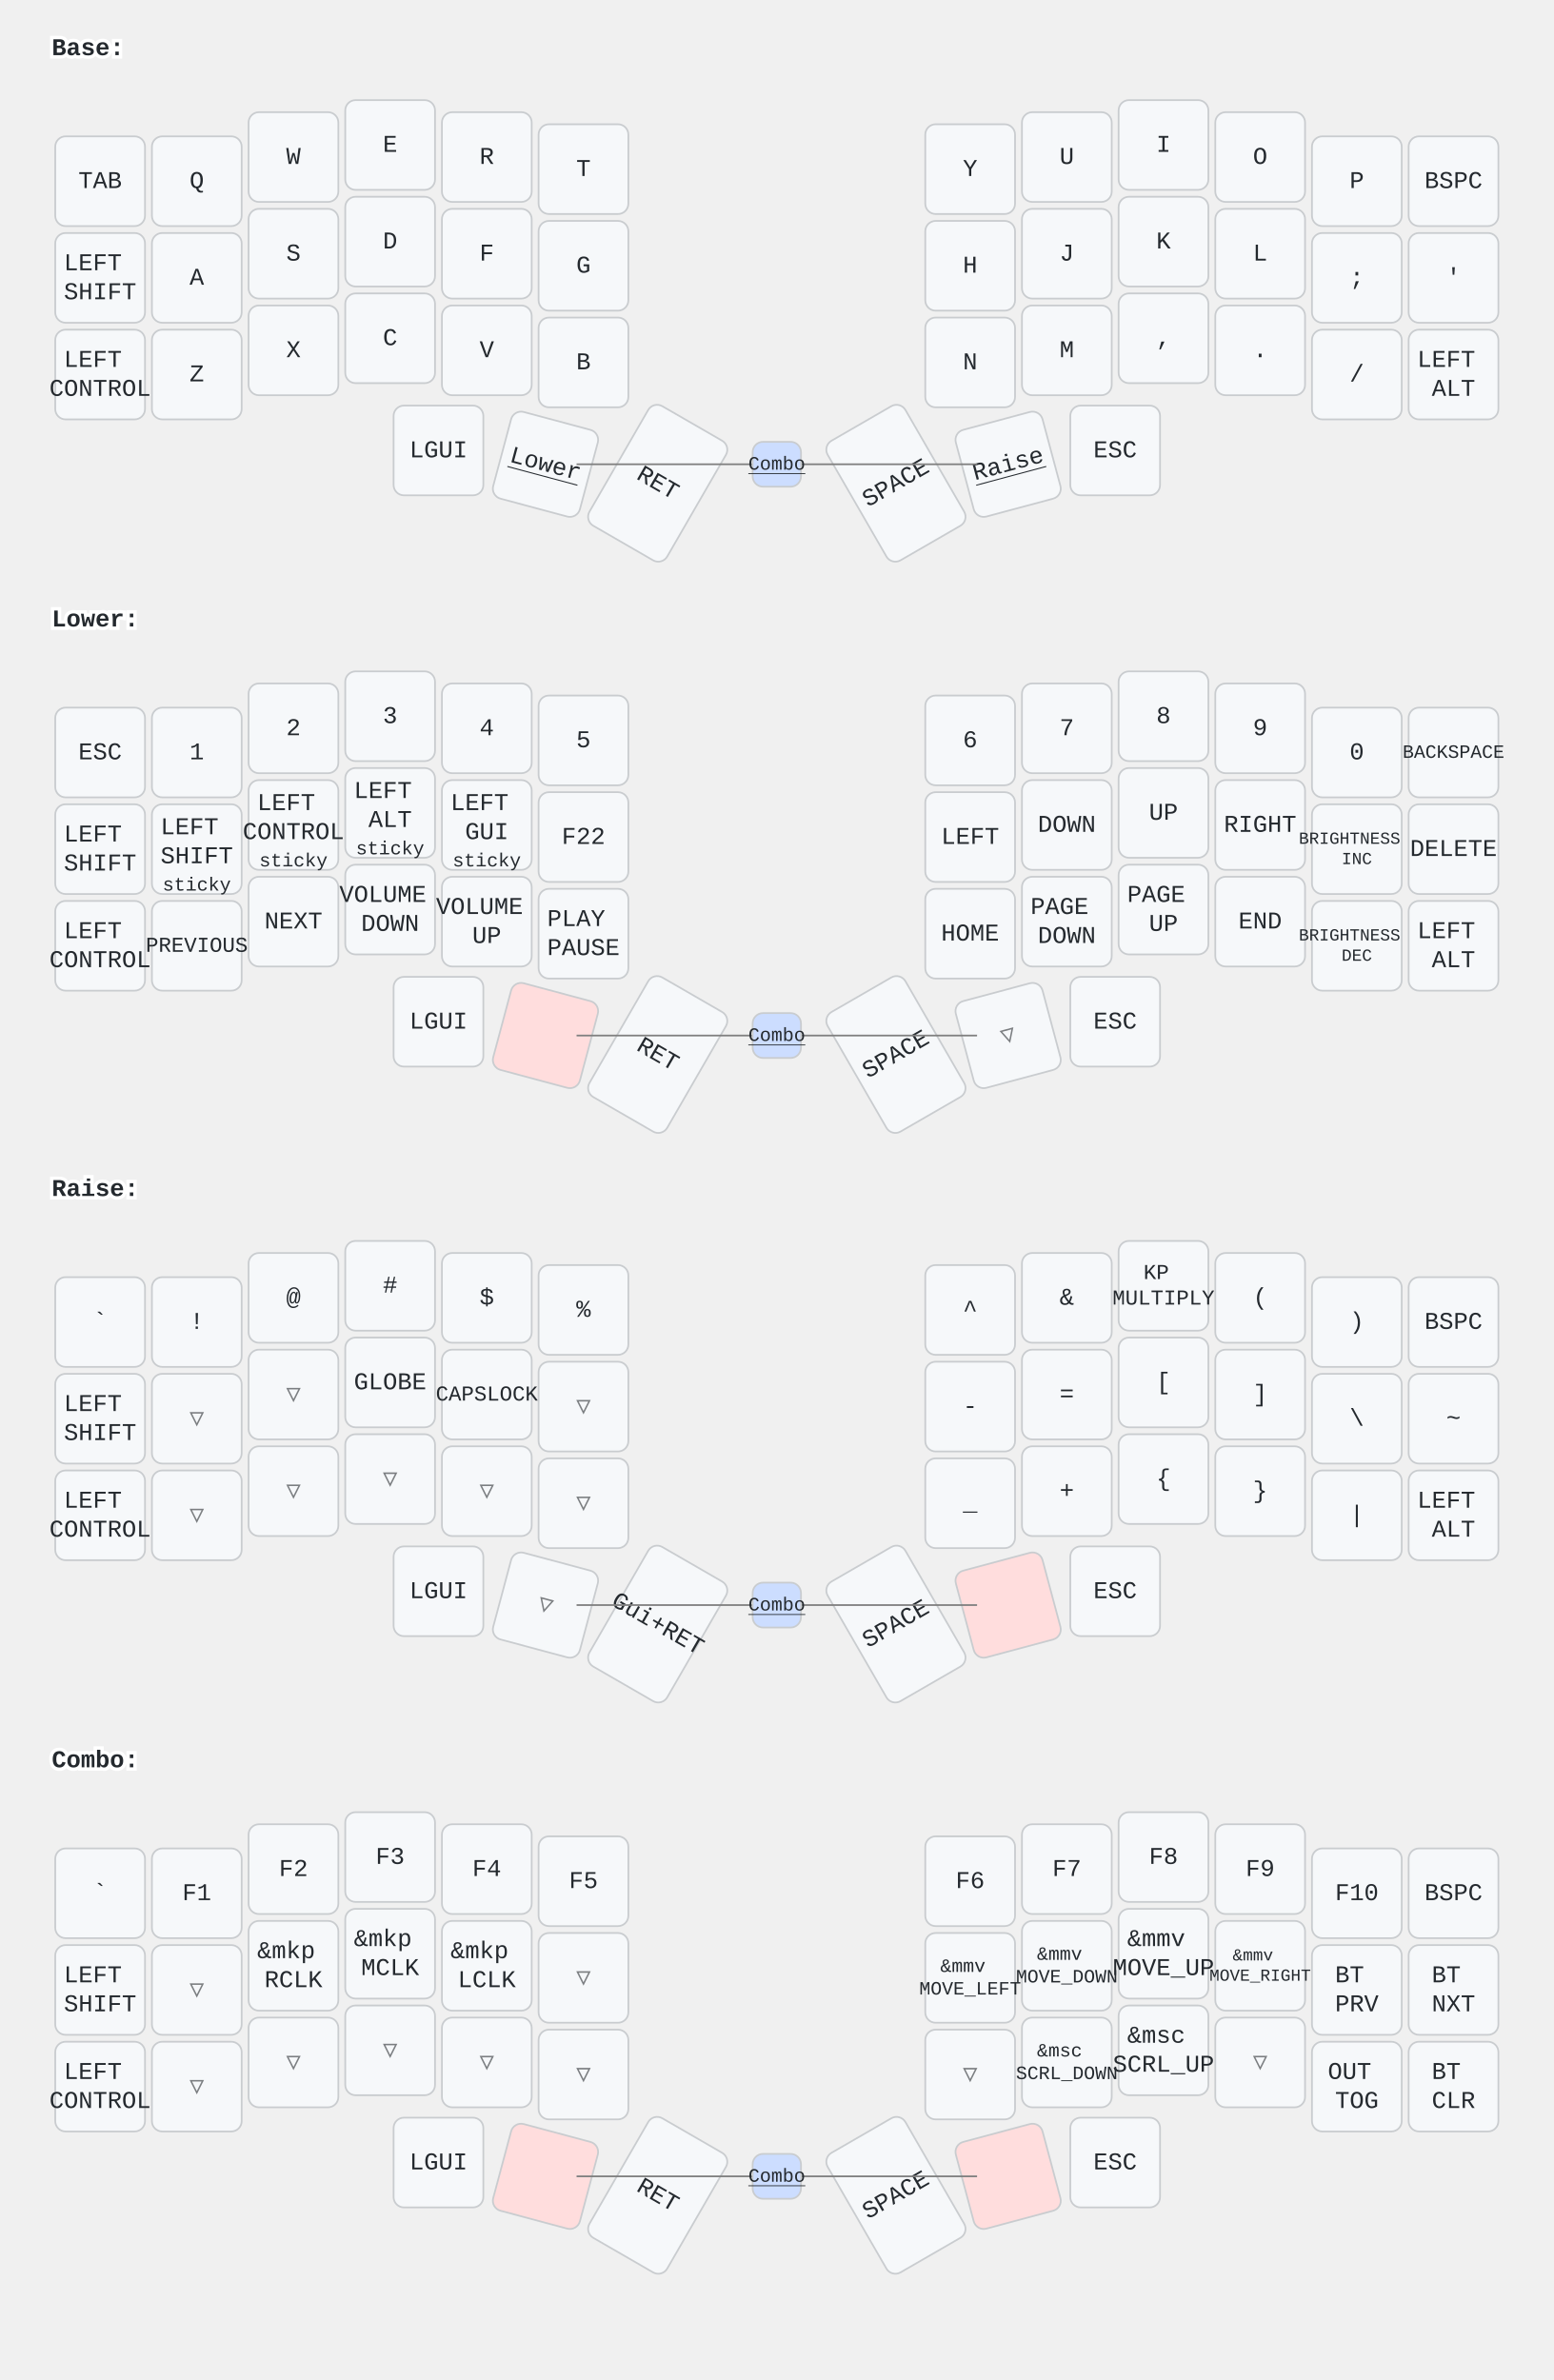
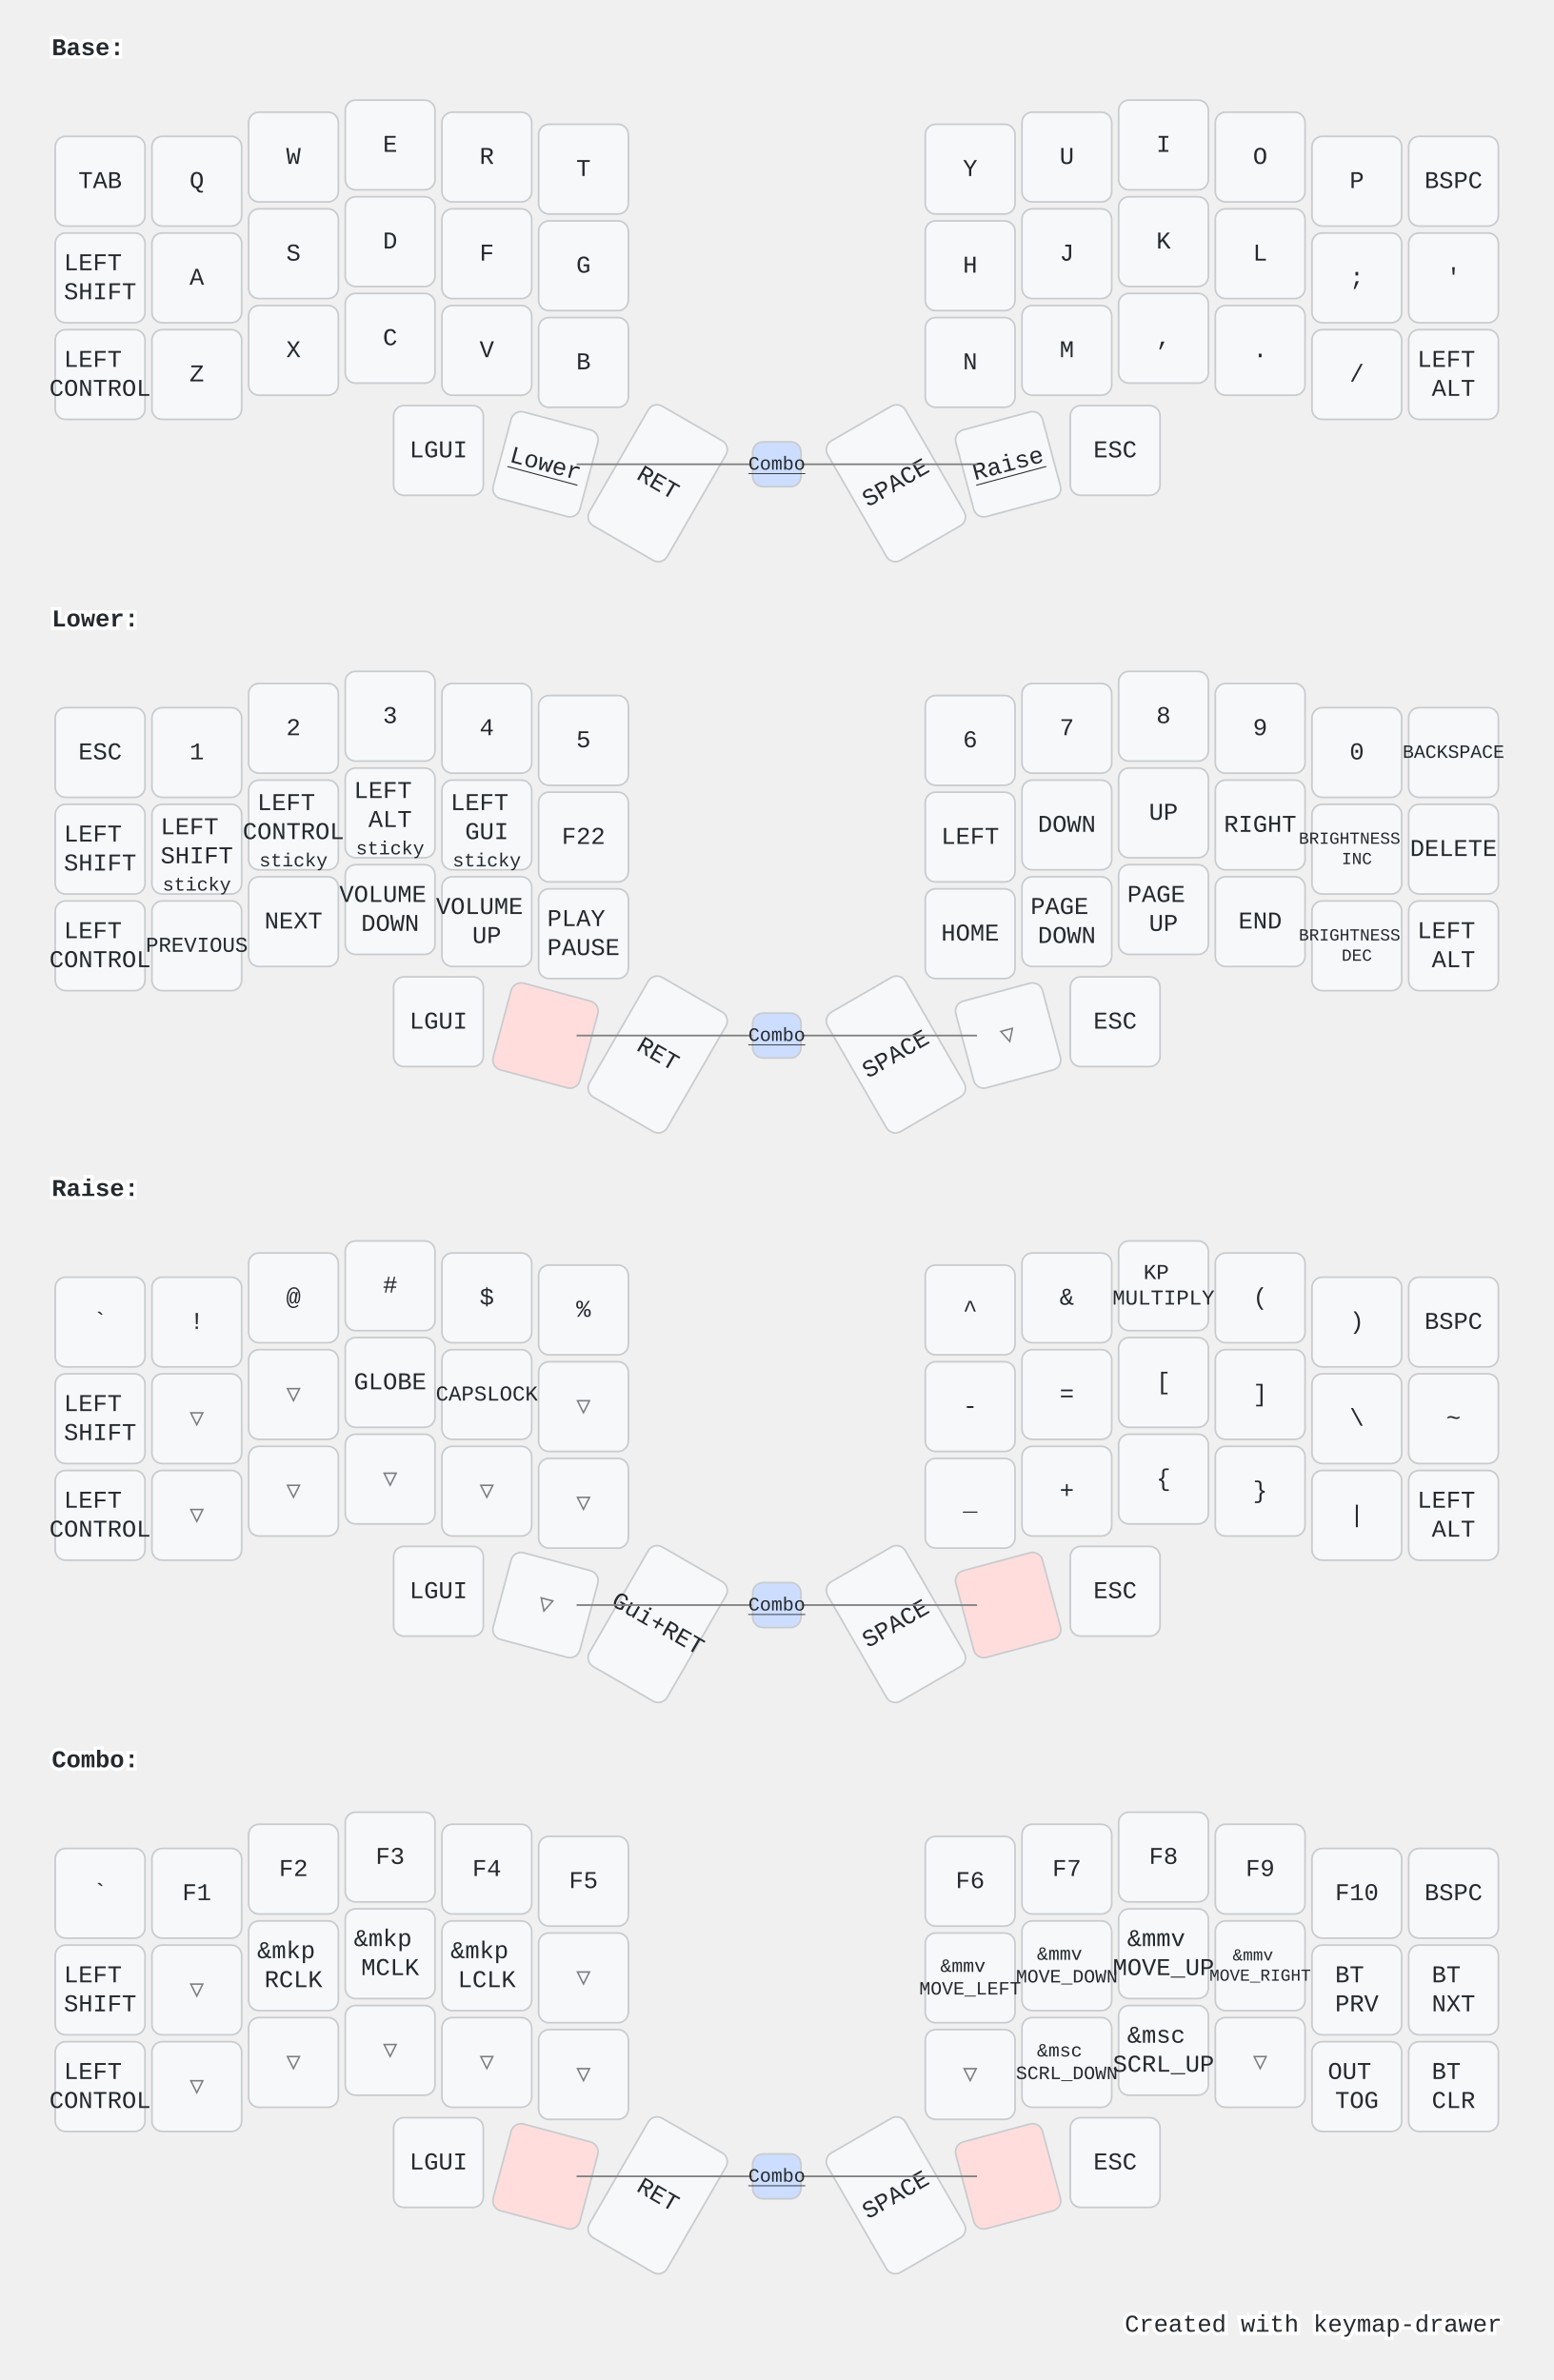
<svg xmlns="http://www.w3.org/2000/svg" width="900" height="1379" viewBox="0 0 900 1379" class="keymap">
  <style>/* inherit to force styles through use tags */
svg path {
    fill: inherit;
}

/* font and background color specifications */
svg.keymap {
    font-family: SFMono-Regular,Consolas,Liberation Mono,Menlo,monospace;
    font-size: 14px;
    font-kerning: normal;
    text-rendering: optimizeLegibility;
    fill: #24292e;
}

/* default key styling */
rect.key {
    fill: #f6f8fa;
}

rect.key, rect.combo {
    stroke: #c9cccf;
    stroke-width: 1;
}

/* default key side styling, only used is draw_key_sides is set */
rect.side {
    filter: brightness(90%);
}

/* color accent for combo boxes */
rect.combo, rect.combo-separate {
    fill: #cdf;
}

/* color accent for held keys */
rect.held, rect.combo.held {
    fill: #fdd;
}

/* color accent for ghost (optional) keys */
rect.ghost, rect.combo.ghost {
    stroke-dasharray: 4, 4;
    stroke-width: 2;
}

text {
    text-anchor: middle;
    dominant-baseline: middle;
}

/* styling for layer labels */
text.label {
    font-weight: bold;
    text-anchor: start;
    stroke: white;
    stroke-width: 4;
    paint-order: stroke;
}

/* styling for optional footer */
text.footer {
    text-anchor: end;
    dominant-baseline: auto;
    stroke: white;
    stroke-width: 4;
    paint-order: stroke;
}

/* styling for combo tap, and key non-tap label text */
text.combo, text.hold, text.shifted, text.left, text.right, text.tl, text.tr, text.bl, text.br {
    font-size: 11px;
}

text.hold, text.bl, text.br {
    text-anchor: middle;
    dominant-baseline: auto;
}

text.shifted, text.tl, text.tr {
    text-anchor: middle;
    dominant-baseline: hanging;
}

text.left, text.tl, text.bl {
    text-anchor: start;
}

text.right, text.tr, text.br {
    text-anchor: end;
}

text.layer-activator {
    text-decoration: underline;
}

/* styling for hold/shifted label text in combo box */
text.combo.hold, text.combo.shifted, text.combo.left, text.combo.right {
    font-size: 8px;
}

/* lighter symbol for transparent keys */
text.trans {
    fill: #7b7e81;
}

/* styling for combo dendrons */
path.combo {
    stroke-width: 1;
    stroke: gray;
    fill: none;
}

/* Start Tabler Icons Cleanup */
/* cannot use height/width with glyphs */
.icon-tabler &gt; path {
    fill: inherit;
    stroke: inherit;
    stroke-width: 2;
}
/* hide tabler's default box */
.icon-tabler &gt; path[stroke="none"][fill="none"] {
    visibility: hidden;
}
/* End Tabler Icons Cleanup */
- </style>
+ 
+ svg { background-color: white; }</style>
  <g transform="translate(30, 0)" class="layer-Base">
    <text x="0" y="28" class="label" id="Base">Base:</text>
    <g transform="translate(0, 56)">
      <g transform="translate(28, 49)" class="key keypos-0">
        <rect rx="6" ry="6" x="-26" y="-26" width="52" height="52" class="key" />
        <text x="0" y="0" class="key tap">TAB</text>
      </g>
      <g transform="translate(84, 49)" class="key keypos-1">
        <rect rx="6" ry="6" x="-26" y="-26" width="52" height="52" class="key" />
        <text x="0" y="0" class="key tap">Q</text>
      </g>
      <g transform="translate(140, 35)" class="key keypos-2">
        <rect rx="6" ry="6" x="-26" y="-26" width="52" height="52" class="key" />
        <text x="0" y="0" class="key tap">W</text>
      </g>
      <g transform="translate(196, 28)" class="key keypos-3">
        <rect rx="6" ry="6" x="-26" y="-26" width="52" height="52" class="key" />
        <text x="0" y="0" class="key tap">E</text>
      </g>
      <g transform="translate(252, 35)" class="key keypos-4">
        <rect rx="6" ry="6" x="-26" y="-26" width="52" height="52" class="key" />
        <text x="0" y="0" class="key tap">R</text>
      </g>
      <g transform="translate(308, 42)" class="key keypos-5">
        <rect rx="6" ry="6" x="-26" y="-26" width="52" height="52" class="key" />
        <text x="0" y="0" class="key tap">T</text>
      </g>
      <g transform="translate(532, 42)" class="key keypos-6">
        <rect rx="6" ry="6" x="-26" y="-26" width="52" height="52" class="key" />
        <text x="0" y="0" class="key tap">Y</text>
      </g>
      <g transform="translate(588, 35)" class="key keypos-7">
        <rect rx="6" ry="6" x="-26" y="-26" width="52" height="52" class="key" />
        <text x="0" y="0" class="key tap">U</text>
      </g>
      <g transform="translate(644, 28)" class="key keypos-8">
        <rect rx="6" ry="6" x="-26" y="-26" width="52" height="52" class="key" />
        <text x="0" y="0" class="key tap">I</text>
      </g>
      <g transform="translate(700, 35)" class="key keypos-9">
        <rect rx="6" ry="6" x="-26" y="-26" width="52" height="52" class="key" />
        <text x="0" y="0" class="key tap">O</text>
      </g>
      <g transform="translate(756, 49)" class="key keypos-10">
        <rect rx="6" ry="6" x="-26" y="-26" width="52" height="52" class="key" />
        <text x="0" y="0" class="key tap">P</text>
      </g>
      <g transform="translate(812, 49)" class="key keypos-11">
        <rect rx="6" ry="6" x="-26" y="-26" width="52" height="52" class="key" />
        <text x="0" y="0" class="key tap">BSPC</text>
      </g>
      <g transform="translate(28, 105)" class="key keypos-12">
        <rect rx="6" ry="6" x="-26" y="-26" width="52" height="52" class="key" />
        <text x="0" y="0" class="key tap">
          <tspan x="0" dy="-0.6em">LEFT</tspan>
          <tspan x="0" dy="1.2em">SHIFT</tspan>
        </text>
      </g>
      <g transform="translate(84, 105)" class="key keypos-13">
        <rect rx="6" ry="6" x="-26" y="-26" width="52" height="52" class="key" />
        <text x="0" y="0" class="key tap">A</text>
      </g>
      <g transform="translate(140, 91)" class="key keypos-14">
        <rect rx="6" ry="6" x="-26" y="-26" width="52" height="52" class="key" />
        <text x="0" y="0" class="key tap">S</text>
      </g>
      <g transform="translate(196, 84)" class="key keypos-15">
        <rect rx="6" ry="6" x="-26" y="-26" width="52" height="52" class="key" />
        <text x="0" y="0" class="key tap">D</text>
      </g>
      <g transform="translate(252, 91)" class="key keypos-16">
        <rect rx="6" ry="6" x="-26" y="-26" width="52" height="52" class="key" />
        <text x="0" y="0" class="key tap">F</text>
      </g>
      <g transform="translate(308, 98)" class="key keypos-17">
        <rect rx="6" ry="6" x="-26" y="-26" width="52" height="52" class="key" />
        <text x="0" y="0" class="key tap">G</text>
      </g>
      <g transform="translate(532, 98)" class="key keypos-18">
        <rect rx="6" ry="6" x="-26" y="-26" width="52" height="52" class="key" />
        <text x="0" y="0" class="key tap">H</text>
      </g>
      <g transform="translate(588, 91)" class="key keypos-19">
        <rect rx="6" ry="6" x="-26" y="-26" width="52" height="52" class="key" />
        <text x="0" y="0" class="key tap">J</text>
      </g>
      <g transform="translate(644, 84)" class="key keypos-20">
        <rect rx="6" ry="6" x="-26" y="-26" width="52" height="52" class="key" />
        <text x="0" y="0" class="key tap">K</text>
      </g>
      <g transform="translate(700, 91)" class="key keypos-21">
        <rect rx="6" ry="6" x="-26" y="-26" width="52" height="52" class="key" />
        <text x="0" y="0" class="key tap">L</text>
      </g>
      <g transform="translate(756, 105)" class="key keypos-22">
        <rect rx="6" ry="6" x="-26" y="-26" width="52" height="52" class="key" />
        <text x="0" y="0" class="key tap">;</text>
      </g>
      <g transform="translate(812, 105)" class="key keypos-23">
        <rect rx="6" ry="6" x="-26" y="-26" width="52" height="52" class="key" />
        <text x="0" y="0" class="key tap">'</text>
      </g>
      <g transform="translate(28, 161)" class="key keypos-24">
        <rect rx="6" ry="6" x="-26" y="-26" width="52" height="52" class="key" />
        <text x="0" y="0" class="key tap">
          <tspan x="0" dy="-0.6em">LEFT</tspan>
          <tspan x="0" dy="1.2em">CONTROL</tspan>
        </text>
      </g>
      <g transform="translate(84, 161)" class="key keypos-25">
        <rect rx="6" ry="6" x="-26" y="-26" width="52" height="52" class="key" />
        <text x="0" y="0" class="key tap">Z</text>
      </g>
      <g transform="translate(140, 147)" class="key keypos-26">
        <rect rx="6" ry="6" x="-26" y="-26" width="52" height="52" class="key" />
        <text x="0" y="0" class="key tap">X</text>
      </g>
      <g transform="translate(196, 140)" class="key keypos-27">
        <rect rx="6" ry="6" x="-26" y="-26" width="52" height="52" class="key" />
        <text x="0" y="0" class="key tap">C</text>
      </g>
      <g transform="translate(252, 147)" class="key keypos-28">
        <rect rx="6" ry="6" x="-26" y="-26" width="52" height="52" class="key" />
        <text x="0" y="0" class="key tap">V</text>
      </g>
      <g transform="translate(308, 154)" class="key keypos-29">
        <rect rx="6" ry="6" x="-26" y="-26" width="52" height="52" class="key" />
        <text x="0" y="0" class="key tap">B</text>
      </g>
      <g transform="translate(532, 154)" class="key keypos-30">
        <rect rx="6" ry="6" x="-26" y="-26" width="52" height="52" class="key" />
        <text x="0" y="0" class="key tap">N</text>
      </g>
      <g transform="translate(588, 147)" class="key keypos-31">
        <rect rx="6" ry="6" x="-26" y="-26" width="52" height="52" class="key" />
        <text x="0" y="0" class="key tap">M</text>
      </g>
      <g transform="translate(644, 140)" class="key keypos-32">
        <rect rx="6" ry="6" x="-26" y="-26" width="52" height="52" class="key" />
        <text x="0" y="0" class="key tap">,</text>
      </g>
      <g transform="translate(700, 147)" class="key keypos-33">
        <rect rx="6" ry="6" x="-26" y="-26" width="52" height="52" class="key" />
        <text x="0" y="0" class="key tap">.</text>
      </g>
      <g transform="translate(756, 161)" class="key keypos-34">
        <rect rx="6" ry="6" x="-26" y="-26" width="52" height="52" class="key" />
        <text x="0" y="0" class="key tap">/</text>
      </g>
      <g transform="translate(812, 161)" class="key keypos-35">
        <rect rx="6" ry="6" x="-26" y="-26" width="52" height="52" class="key" />
        <text x="0" y="0" class="key tap">
          <tspan x="0" dy="-0.6em">LEFT</tspan>
          <tspan x="0" dy="1.2em">ALT</tspan>
        </text>
      </g>
      <g transform="translate(224, 205)" class="key keypos-36">
        <rect rx="6" ry="6" x="-26" y="-26" width="52" height="52" class="key" />
        <text x="0" y="0" class="key tap">LGUI</text>
      </g>
      <g transform="translate(286, 213) rotate(15.0)" class="key keypos-37">
        <rect rx="6" ry="6" x="-26" y="-26" width="52" height="52" class="key" />
        <a href="#Lower">
          <text x="0" y="0" class="key tap layer-activator">Lower</text>
        </a>
      </g>
      <g transform="translate(351, 224) rotate(30.0)" class="key keypos-38">
        <rect rx="6" ry="6" x="-26" y="-40" width="52" height="80" class="key" />
        <text x="0" y="0" class="key tap">RET</text>
      </g>
      <g transform="translate(489, 224) rotate(-30.0)" class="key keypos-39">
        <rect rx="6" ry="6" x="-26" y="-40" width="52" height="80" class="key" />
        <text x="0" y="0" class="key tap">SPACE</text>
      </g>
      <g transform="translate(554, 213) rotate(-15.0)" class="key keypos-40">
        <rect rx="6" ry="6" x="-26" y="-26" width="52" height="52" class="key" />
        <a href="#Raise">
          <text x="0" y="0" class="key tap layer-activator">Raise</text>
        </a>
      </g>
      <g transform="translate(616, 205)" class="key keypos-41">
        <rect rx="6" ry="6" x="-26" y="-26" width="52" height="52" class="key" />
        <text x="0" y="0" class="key tap">ESC</text>
      </g>
      <g class="combo combopos-0">
        <path d="M420,213 l-116,0" class="combo" />
        <path d="M420,213 l116,0" class="combo" />
        <rect rx="6" ry="6" x="406" y="200" width="28" height="26" class="combo" />
        <a href="#Combo">
          <text x="420" y="213" class="combo tap layer-activator">Combo</text>
        </a>
      </g>
    </g>
  </g>
  <g transform="translate(30, 331)" class="layer-Lower">
    <text x="0" y="28" class="label" id="Lower">Lower:</text>
    <g transform="translate(0, 56)">
      <g transform="translate(28, 49)" class="key keypos-0">
        <rect rx="6" ry="6" x="-26" y="-26" width="52" height="52" class="key" />
        <text x="0" y="0" class="key tap">ESC</text>
      </g>
      <g transform="translate(84, 49)" class="key keypos-1">
        <rect rx="6" ry="6" x="-26" y="-26" width="52" height="52" class="key" />
        <text x="0" y="0" class="key tap">1</text>
      </g>
      <g transform="translate(140, 35)" class="key keypos-2">
        <rect rx="6" ry="6" x="-26" y="-26" width="52" height="52" class="key" />
        <text x="0" y="0" class="key tap">2</text>
      </g>
      <g transform="translate(196, 28)" class="key keypos-3">
        <rect rx="6" ry="6" x="-26" y="-26" width="52" height="52" class="key" />
        <text x="0" y="0" class="key tap">3</text>
      </g>
      <g transform="translate(252, 35)" class="key keypos-4">
        <rect rx="6" ry="6" x="-26" y="-26" width="52" height="52" class="key" />
        <text x="0" y="0" class="key tap">4</text>
      </g>
      <g transform="translate(308, 42)" class="key keypos-5">
        <rect rx="6" ry="6" x="-26" y="-26" width="52" height="52" class="key" />
        <text x="0" y="0" class="key tap">5</text>
      </g>
      <g transform="translate(532, 42)" class="key keypos-6">
        <rect rx="6" ry="6" x="-26" y="-26" width="52" height="52" class="key" />
        <text x="0" y="0" class="key tap">6</text>
      </g>
      <g transform="translate(588, 35)" class="key keypos-7">
        <rect rx="6" ry="6" x="-26" y="-26" width="52" height="52" class="key" />
        <text x="0" y="0" class="key tap">7</text>
      </g>
      <g transform="translate(644, 28)" class="key keypos-8">
        <rect rx="6" ry="6" x="-26" y="-26" width="52" height="52" class="key" />
        <text x="0" y="0" class="key tap">8</text>
      </g>
      <g transform="translate(700, 35)" class="key keypos-9">
        <rect rx="6" ry="6" x="-26" y="-26" width="52" height="52" class="key" />
        <text x="0" y="0" class="key tap">9</text>
      </g>
      <g transform="translate(756, 49)" class="key keypos-10">
        <rect rx="6" ry="6" x="-26" y="-26" width="52" height="52" class="key" />
        <text x="0" y="0" class="key tap">0</text>
      </g>
      <g transform="translate(812, 49)" class="key keypos-11">
        <rect rx="6" ry="6" x="-26" y="-26" width="52" height="52" class="key" />
        <text x="0" y="0" class="key tap">
          <tspan style="font-size: 78%">BACKSPACE</tspan>
        </text>
      </g>
      <g transform="translate(28, 105)" class="key keypos-12">
        <rect rx="6" ry="6" x="-26" y="-26" width="52" height="52" class="key" />
        <text x="0" y="0" class="key tap">
          <tspan x="0" dy="-0.6em">LEFT</tspan>
          <tspan x="0" dy="1.2em">SHIFT</tspan>
        </text>
      </g>
      <g transform="translate(84, 105)" class="key keypos-13">
        <rect rx="6" ry="6" x="-26" y="-26" width="52" height="52" class="key" />
        <text x="0" y="0" class="key tap">
          <tspan x="0" dy="-0.9em">LEFT</tspan>
          <tspan x="0" dy="1.2em">SHIFT</tspan>
        </text>
        <text x="0" y="24" class="key hold">sticky</text>
      </g>
      <g transform="translate(140, 91)" class="key keypos-14">
        <rect rx="6" ry="6" x="-26" y="-26" width="52" height="52" class="key" />
        <text x="0" y="0" class="key tap">
          <tspan x="0" dy="-0.9em">LEFT</tspan>
          <tspan x="0" dy="1.2em">CONTROL</tspan>
        </text>
        <text x="0" y="24" class="key hold">sticky</text>
      </g>
      <g transform="translate(196, 84)" class="key keypos-15">
        <rect rx="6" ry="6" x="-26" y="-26" width="52" height="52" class="key" />
        <text x="0" y="0" class="key tap">
          <tspan x="0" dy="-0.9em">LEFT</tspan>
          <tspan x="0" dy="1.2em">ALT</tspan>
        </text>
        <text x="0" y="24" class="key hold">sticky</text>
      </g>
      <g transform="translate(252, 91)" class="key keypos-16">
        <rect rx="6" ry="6" x="-26" y="-26" width="52" height="52" class="key" />
        <text x="0" y="0" class="key tap">
          <tspan x="0" dy="-0.9em">LEFT</tspan>
          <tspan x="0" dy="1.2em">GUI</tspan>
        </text>
        <text x="0" y="24" class="key hold">sticky</text>
      </g>
      <g transform="translate(308, 98)" class="key keypos-17">
        <rect rx="6" ry="6" x="-26" y="-26" width="52" height="52" class="key" />
        <text x="0" y="0" class="key tap">F22</text>
      </g>
      <g transform="translate(532, 98)" class="key keypos-18">
        <rect rx="6" ry="6" x="-26" y="-26" width="52" height="52" class="key" />
        <text x="0" y="0" class="key tap">LEFT</text>
      </g>
      <g transform="translate(588, 91)" class="key keypos-19">
        <rect rx="6" ry="6" x="-26" y="-26" width="52" height="52" class="key" />
        <text x="0" y="0" class="key tap">DOWN</text>
      </g>
      <g transform="translate(644, 84)" class="key keypos-20">
        <rect rx="6" ry="6" x="-26" y="-26" width="52" height="52" class="key" />
        <text x="0" y="0" class="key tap">UP</text>
      </g>
      <g transform="translate(700, 91)" class="key keypos-21">
        <rect rx="6" ry="6" x="-26" y="-26" width="52" height="52" class="key" />
        <text x="0" y="0" class="key tap">RIGHT</text>
      </g>
      <g transform="translate(756, 105)" class="key keypos-22">
        <rect rx="6" ry="6" x="-26" y="-26" width="52" height="52" class="key" />
        <text x="0" y="0" class="key tap">
          <tspan x="0" dy="-0.6em" style="font-size: 70%">BRIGHTNESS</tspan>
          <tspan x="0" dy="1.2em" style="font-size: 70%">INC</tspan>
        </text>
      </g>
      <g transform="translate(812, 105)" class="key keypos-23">
        <rect rx="6" ry="6" x="-26" y="-26" width="52" height="52" class="key" />
        <text x="0" y="0" class="key tap">DELETE</text>
      </g>
      <g transform="translate(28, 161)" class="key keypos-24">
        <rect rx="6" ry="6" x="-26" y="-26" width="52" height="52" class="key" />
        <text x="0" y="0" class="key tap">
          <tspan x="0" dy="-0.6em">LEFT</tspan>
          <tspan x="0" dy="1.2em">CONTROL</tspan>
        </text>
      </g>
      <g transform="translate(84, 161)" class="key keypos-25">
        <rect rx="6" ry="6" x="-26" y="-26" width="52" height="52" class="key" />
        <text x="0" y="0" class="key tap">
          <tspan style="font-size: 88%">PREVIOUS</tspan>
        </text>
      </g>
      <g transform="translate(140, 147)" class="key keypos-26">
        <rect rx="6" ry="6" x="-26" y="-26" width="52" height="52" class="key" />
        <text x="0" y="0" class="key tap">NEXT</text>
      </g>
      <g transform="translate(196, 140)" class="key keypos-27">
        <rect rx="6" ry="6" x="-26" y="-26" width="52" height="52" class="key" />
        <text x="0" y="0" class="key tap">
          <tspan x="0" dy="-0.6em">VOLUME</tspan>
          <tspan x="0" dy="1.2em">DOWN</tspan>
        </text>
      </g>
      <g transform="translate(252, 147)" class="key keypos-28">
        <rect rx="6" ry="6" x="-26" y="-26" width="52" height="52" class="key" />
        <text x="0" y="0" class="key tap">
          <tspan x="0" dy="-0.6em">VOLUME</tspan>
          <tspan x="0" dy="1.2em">UP</tspan>
        </text>
      </g>
      <g transform="translate(308, 154)" class="key keypos-29">
        <rect rx="6" ry="6" x="-26" y="-26" width="52" height="52" class="key" />
        <text x="0" y="0" class="key tap">
          <tspan x="0" dy="-0.6em">PLAY</tspan>
          <tspan x="0" dy="1.2em">PAUSE</tspan>
        </text>
      </g>
      <g transform="translate(532, 154)" class="key keypos-30">
        <rect rx="6" ry="6" x="-26" y="-26" width="52" height="52" class="key" />
        <text x="0" y="0" class="key tap">HOME</text>
      </g>
      <g transform="translate(588, 147)" class="key keypos-31">
        <rect rx="6" ry="6" x="-26" y="-26" width="52" height="52" class="key" />
        <text x="0" y="0" class="key tap">
          <tspan x="0" dy="-0.6em">PAGE</tspan>
          <tspan x="0" dy="1.2em">DOWN</tspan>
        </text>
      </g>
      <g transform="translate(644, 140)" class="key keypos-32">
        <rect rx="6" ry="6" x="-26" y="-26" width="52" height="52" class="key" />
        <text x="0" y="0" class="key tap">
          <tspan x="0" dy="-0.6em">PAGE</tspan>
          <tspan x="0" dy="1.2em">UP</tspan>
        </text>
      </g>
      <g transform="translate(700, 147)" class="key keypos-33">
        <rect rx="6" ry="6" x="-26" y="-26" width="52" height="52" class="key" />
        <text x="0" y="0" class="key tap">END</text>
      </g>
      <g transform="translate(756, 161)" class="key keypos-34">
        <rect rx="6" ry="6" x="-26" y="-26" width="52" height="52" class="key" />
        <text x="0" y="0" class="key tap">
          <tspan x="0" dy="-0.6em" style="font-size: 70%">BRIGHTNESS</tspan>
          <tspan x="0" dy="1.2em" style="font-size: 70%">DEC</tspan>
        </text>
      </g>
      <g transform="translate(812, 161)" class="key keypos-35">
        <rect rx="6" ry="6" x="-26" y="-26" width="52" height="52" class="key" />
        <text x="0" y="0" class="key tap">
          <tspan x="0" dy="-0.6em">LEFT</tspan>
          <tspan x="0" dy="1.2em">ALT</tspan>
        </text>
      </g>
      <g transform="translate(224, 205)" class="key keypos-36">
        <rect rx="6" ry="6" x="-26" y="-26" width="52" height="52" class="key" />
        <text x="0" y="0" class="key tap">LGUI</text>
      </g>
      <g transform="translate(286, 213) rotate(15.0)" class="key held keypos-37">
        <rect rx="6" ry="6" x="-26" y="-26" width="52" height="52" class="key held" />
      </g>
      <g transform="translate(351, 224) rotate(30.0)" class="key keypos-38">
        <rect rx="6" ry="6" x="-26" y="-40" width="52" height="80" class="key" />
        <text x="0" y="0" class="key tap">RET</text>
      </g>
      <g transform="translate(489, 224) rotate(-30.0)" class="key keypos-39">
        <rect rx="6" ry="6" x="-26" y="-40" width="52" height="80" class="key" />
        <text x="0" y="0" class="key tap">SPACE</text>
      </g>
      <g transform="translate(554, 213) rotate(-15.0)" class="key trans keypos-40">
        <rect rx="6" ry="6" x="-26" y="-26" width="52" height="52" class="key trans" />
        <text x="0" y="0" class="key trans tap">▽</text>
      </g>
      <g transform="translate(616, 205)" class="key keypos-41">
        <rect rx="6" ry="6" x="-26" y="-26" width="52" height="52" class="key" />
        <text x="0" y="0" class="key tap">ESC</text>
      </g>
      <g class="combo combopos-0">
        <path d="M420,213 l-116,0" class="combo" />
        <path d="M420,213 l116,0" class="combo" />
        <rect rx="6" ry="6" x="406" y="200" width="28" height="26" class="combo" />
        <a href="#Combo">
          <text x="420" y="213" class="combo tap layer-activator">Combo</text>
        </a>
      </g>
    </g>
  </g>
  <g transform="translate(30, 661)" class="layer-Raise">
    <text x="0" y="28" class="label" id="Raise">Raise:</text>
    <g transform="translate(0, 56)">
      <g transform="translate(28, 49)" class="key keypos-0">
        <rect rx="6" ry="6" x="-26" y="-26" width="52" height="52" class="key" />
        <text x="0" y="0" class="key tap">`</text>
      </g>
      <g transform="translate(84, 49)" class="key keypos-1">
        <rect rx="6" ry="6" x="-26" y="-26" width="52" height="52" class="key" />
        <text x="0" y="0" class="key tap">!</text>
      </g>
      <g transform="translate(140, 35)" class="key keypos-2">
        <rect rx="6" ry="6" x="-26" y="-26" width="52" height="52" class="key" />
        <text x="0" y="0" class="key tap">@</text>
      </g>
      <g transform="translate(196, 28)" class="key keypos-3">
        <rect rx="6" ry="6" x="-26" y="-26" width="52" height="52" class="key" />
        <text x="0" y="0" class="key tap">#</text>
      </g>
      <g transform="translate(252, 35)" class="key keypos-4">
        <rect rx="6" ry="6" x="-26" y="-26" width="52" height="52" class="key" />
        <text x="0" y="0" class="key tap">$</text>
      </g>
      <g transform="translate(308, 42)" class="key keypos-5">
        <rect rx="6" ry="6" x="-26" y="-26" width="52" height="52" class="key" />
        <text x="0" y="0" class="key tap">%</text>
      </g>
      <g transform="translate(532, 42)" class="key keypos-6">
        <rect rx="6" ry="6" x="-26" y="-26" width="52" height="52" class="key" />
        <text x="0" y="0" class="key tap">^</text>
      </g>
      <g transform="translate(588, 35)" class="key keypos-7">
        <rect rx="6" ry="6" x="-26" y="-26" width="52" height="52" class="key" />
        <text x="0" y="0" class="key tap">&amp;</text>
      </g>
      <g transform="translate(644, 28)" class="key keypos-8">
        <rect rx="6" ry="6" x="-26" y="-26" width="52" height="52" class="key" />
        <text x="0" y="0" class="key tap">
          <tspan x="0" dy="-0.6em" style="font-size: 88%">KP</tspan>
          <tspan x="0" dy="1.2em" style="font-size: 88%">MULTIPLY</tspan>
        </text>
      </g>
      <g transform="translate(700, 35)" class="key keypos-9">
        <rect rx="6" ry="6" x="-26" y="-26" width="52" height="52" class="key" />
        <text x="0" y="0" class="key tap">(</text>
      </g>
      <g transform="translate(756, 49)" class="key keypos-10">
        <rect rx="6" ry="6" x="-26" y="-26" width="52" height="52" class="key" />
        <text x="0" y="0" class="key tap">)</text>
      </g>
      <g transform="translate(812, 49)" class="key keypos-11">
        <rect rx="6" ry="6" x="-26" y="-26" width="52" height="52" class="key" />
        <text x="0" y="0" class="key tap">BSPC</text>
      </g>
      <g transform="translate(28, 105)" class="key keypos-12">
        <rect rx="6" ry="6" x="-26" y="-26" width="52" height="52" class="key" />
        <text x="0" y="0" class="key tap">
          <tspan x="0" dy="-0.6em">LEFT</tspan>
          <tspan x="0" dy="1.2em">SHIFT</tspan>
        </text>
      </g>
      <g transform="translate(84, 105)" class="key trans keypos-13">
        <rect rx="6" ry="6" x="-26" y="-26" width="52" height="52" class="key trans" />
        <text x="0" y="0" class="key trans tap">▽</text>
      </g>
      <g transform="translate(140, 91)" class="key trans keypos-14">
        <rect rx="6" ry="6" x="-26" y="-26" width="52" height="52" class="key trans" />
        <text x="0" y="0" class="key trans tap">▽</text>
      </g>
      <g transform="translate(196, 84)" class="key keypos-15">
        <rect rx="6" ry="6" x="-26" y="-26" width="52" height="52" class="key" />
        <text x="0" y="0" class="key tap">GLOBE</text>
      </g>
      <g transform="translate(252, 91)" class="key keypos-16">
        <rect rx="6" ry="6" x="-26" y="-26" width="52" height="52" class="key" />
        <text x="0" y="0" class="key tap">
          <tspan style="font-size: 88%">CAPSLOCK</tspan>
        </text>
      </g>
      <g transform="translate(308, 98)" class="key trans keypos-17">
        <rect rx="6" ry="6" x="-26" y="-26" width="52" height="52" class="key trans" />
        <text x="0" y="0" class="key trans tap">▽</text>
      </g>
      <g transform="translate(532, 98)" class="key keypos-18">
        <rect rx="6" ry="6" x="-26" y="-26" width="52" height="52" class="key" />
        <text x="0" y="0" class="key tap">-</text>
      </g>
      <g transform="translate(588, 91)" class="key keypos-19">
        <rect rx="6" ry="6" x="-26" y="-26" width="52" height="52" class="key" />
        <text x="0" y="0" class="key tap">=</text>
      </g>
      <g transform="translate(644, 84)" class="key keypos-20">
        <rect rx="6" ry="6" x="-26" y="-26" width="52" height="52" class="key" />
        <text x="0" y="0" class="key tap">[</text>
      </g>
      <g transform="translate(700, 91)" class="key keypos-21">
        <rect rx="6" ry="6" x="-26" y="-26" width="52" height="52" class="key" />
        <text x="0" y="0" class="key tap">]</text>
      </g>
      <g transform="translate(756, 105)" class="key keypos-22">
        <rect rx="6" ry="6" x="-26" y="-26" width="52" height="52" class="key" />
        <text x="0" y="0" class="key tap">\</text>
      </g>
      <g transform="translate(812, 105)" class="key keypos-23">
        <rect rx="6" ry="6" x="-26" y="-26" width="52" height="52" class="key" />
        <text x="0" y="0" class="key tap">~</text>
      </g>
      <g transform="translate(28, 161)" class="key keypos-24">
        <rect rx="6" ry="6" x="-26" y="-26" width="52" height="52" class="key" />
        <text x="0" y="0" class="key tap">
          <tspan x="0" dy="-0.6em">LEFT</tspan>
          <tspan x="0" dy="1.2em">CONTROL</tspan>
        </text>
      </g>
      <g transform="translate(84, 161)" class="key trans keypos-25">
        <rect rx="6" ry="6" x="-26" y="-26" width="52" height="52" class="key trans" />
        <text x="0" y="0" class="key trans tap">▽</text>
      </g>
      <g transform="translate(140, 147)" class="key trans keypos-26">
        <rect rx="6" ry="6" x="-26" y="-26" width="52" height="52" class="key trans" />
        <text x="0" y="0" class="key trans tap">▽</text>
      </g>
      <g transform="translate(196, 140)" class="key trans keypos-27">
        <rect rx="6" ry="6" x="-26" y="-26" width="52" height="52" class="key trans" />
        <text x="0" y="0" class="key trans tap">▽</text>
      </g>
      <g transform="translate(252, 147)" class="key trans keypos-28">
        <rect rx="6" ry="6" x="-26" y="-26" width="52" height="52" class="key trans" />
        <text x="0" y="0" class="key trans tap">▽</text>
      </g>
      <g transform="translate(308, 154)" class="key trans keypos-29">
        <rect rx="6" ry="6" x="-26" y="-26" width="52" height="52" class="key trans" />
        <text x="0" y="0" class="key trans tap">▽</text>
      </g>
      <g transform="translate(532, 154)" class="key keypos-30">
        <rect rx="6" ry="6" x="-26" y="-26" width="52" height="52" class="key" />
        <text x="0" y="0" class="key tap">_</text>
      </g>
      <g transform="translate(588, 147)" class="key keypos-31">
        <rect rx="6" ry="6" x="-26" y="-26" width="52" height="52" class="key" />
        <text x="0" y="0" class="key tap">+</text>
      </g>
      <g transform="translate(644, 140)" class="key keypos-32">
        <rect rx="6" ry="6" x="-26" y="-26" width="52" height="52" class="key" />
        <text x="0" y="0" class="key tap">{</text>
      </g>
      <g transform="translate(700, 147)" class="key keypos-33">
        <rect rx="6" ry="6" x="-26" y="-26" width="52" height="52" class="key" />
        <text x="0" y="0" class="key tap">}</text>
      </g>
      <g transform="translate(756, 161)" class="key keypos-34">
        <rect rx="6" ry="6" x="-26" y="-26" width="52" height="52" class="key" />
        <text x="0" y="0" class="key tap">|</text>
      </g>
      <g transform="translate(812, 161)" class="key keypos-35">
        <rect rx="6" ry="6" x="-26" y="-26" width="52" height="52" class="key" />
        <text x="0" y="0" class="key tap">
          <tspan x="0" dy="-0.6em">LEFT</tspan>
          <tspan x="0" dy="1.2em">ALT</tspan>
        </text>
      </g>
      <g transform="translate(224, 205)" class="key keypos-36">
        <rect rx="6" ry="6" x="-26" y="-26" width="52" height="52" class="key" />
        <text x="0" y="0" class="key tap">LGUI</text>
      </g>
      <g transform="translate(286, 213) rotate(15.0)" class="key trans keypos-37">
        <rect rx="6" ry="6" x="-26" y="-26" width="52" height="52" class="key trans" />
        <text x="0" y="0" class="key trans tap">▽</text>
      </g>
      <g transform="translate(351, 224) rotate(30.0)" class="key keypos-38">
        <rect rx="6" ry="6" x="-26" y="-40" width="52" height="80" class="key" />
        <text x="0" y="0" class="key tap">Gui+RET</text>
      </g>
      <g transform="translate(489, 224) rotate(-30.0)" class="key keypos-39">
        <rect rx="6" ry="6" x="-26" y="-40" width="52" height="80" class="key" />
        <text x="0" y="0" class="key tap">SPACE</text>
      </g>
      <g transform="translate(554, 213) rotate(-15.0)" class="key held keypos-40">
        <rect rx="6" ry="6" x="-26" y="-26" width="52" height="52" class="key held" />
      </g>
      <g transform="translate(616, 205)" class="key keypos-41">
        <rect rx="6" ry="6" x="-26" y="-26" width="52" height="52" class="key" />
        <text x="0" y="0" class="key tap">ESC</text>
      </g>
      <g class="combo combopos-0">
        <path d="M420,213 l-116,0" class="combo" />
        <path d="M420,213 l116,0" class="combo" />
        <rect rx="6" ry="6" x="406" y="200" width="28" height="26" class="combo" />
        <a href="#Combo">
          <text x="420" y="213" class="combo tap layer-activator">Combo</text>
        </a>
      </g>
    </g>
  </g>
  <g transform="translate(30, 992)" class="layer-Combo">
    <text x="0" y="28" class="label" id="Combo">Combo:</text>
    <g transform="translate(0, 56)">
      <g transform="translate(28, 49)" class="key keypos-0">
        <rect rx="6" ry="6" x="-26" y="-26" width="52" height="52" class="key" />
        <text x="0" y="0" class="key tap">`</text>
      </g>
      <g transform="translate(84, 49)" class="key keypos-1">
        <rect rx="6" ry="6" x="-26" y="-26" width="52" height="52" class="key" />
        <text x="0" y="0" class="key tap">F1</text>
      </g>
      <g transform="translate(140, 35)" class="key keypos-2">
        <rect rx="6" ry="6" x="-26" y="-26" width="52" height="52" class="key" />
        <text x="0" y="0" class="key tap">F2</text>
      </g>
      <g transform="translate(196, 28)" class="key keypos-3">
        <rect rx="6" ry="6" x="-26" y="-26" width="52" height="52" class="key" />
        <text x="0" y="0" class="key tap">F3</text>
      </g>
      <g transform="translate(252, 35)" class="key keypos-4">
        <rect rx="6" ry="6" x="-26" y="-26" width="52" height="52" class="key" />
        <text x="0" y="0" class="key tap">F4</text>
      </g>
      <g transform="translate(308, 42)" class="key keypos-5">
        <rect rx="6" ry="6" x="-26" y="-26" width="52" height="52" class="key" />
        <text x="0" y="0" class="key tap">F5</text>
      </g>
      <g transform="translate(532, 42)" class="key keypos-6">
        <rect rx="6" ry="6" x="-26" y="-26" width="52" height="52" class="key" />
        <text x="0" y="0" class="key tap">F6</text>
      </g>
      <g transform="translate(588, 35)" class="key keypos-7">
        <rect rx="6" ry="6" x="-26" y="-26" width="52" height="52" class="key" />
        <text x="0" y="0" class="key tap">F7</text>
      </g>
      <g transform="translate(644, 28)" class="key keypos-8">
        <rect rx="6" ry="6" x="-26" y="-26" width="52" height="52" class="key" />
        <text x="0" y="0" class="key tap">F8</text>
      </g>
      <g transform="translate(700, 35)" class="key keypos-9">
        <rect rx="6" ry="6" x="-26" y="-26" width="52" height="52" class="key" />
        <text x="0" y="0" class="key tap">F9</text>
      </g>
      <g transform="translate(756, 49)" class="key keypos-10">
        <rect rx="6" ry="6" x="-26" y="-26" width="52" height="52" class="key" />
        <text x="0" y="0" class="key tap">F10</text>
      </g>
      <g transform="translate(812, 49)" class="key keypos-11">
        <rect rx="6" ry="6" x="-26" y="-26" width="52" height="52" class="key" />
        <text x="0" y="0" class="key tap">BSPC</text>
      </g>
      <g transform="translate(28, 105)" class="key keypos-12">
        <rect rx="6" ry="6" x="-26" y="-26" width="52" height="52" class="key" />
        <text x="0" y="0" class="key tap">
          <tspan x="0" dy="-0.6em">LEFT</tspan>
          <tspan x="0" dy="1.2em">SHIFT</tspan>
        </text>
      </g>
      <g transform="translate(84, 105)" class="key trans keypos-13">
        <rect rx="6" ry="6" x="-26" y="-26" width="52" height="52" class="key trans" />
        <text x="0" y="0" class="key trans tap">▽</text>
      </g>
      <g transform="translate(140, 91)" class="key keypos-14">
        <rect rx="6" ry="6" x="-26" y="-26" width="52" height="52" class="key" />
        <text x="0" y="0" class="key tap">
          <tspan x="0" dy="-0.6em">&amp;mkp</tspan>
          <tspan x="0" dy="1.2em">RCLK</tspan>
        </text>
      </g>
      <g transform="translate(196, 84)" class="key keypos-15">
        <rect rx="6" ry="6" x="-26" y="-26" width="52" height="52" class="key" />
        <text x="0" y="0" class="key tap">
          <tspan x="0" dy="-0.6em">&amp;mkp</tspan>
          <tspan x="0" dy="1.2em">MCLK</tspan>
        </text>
      </g>
      <g transform="translate(252, 91)" class="key keypos-16">
        <rect rx="6" ry="6" x="-26" y="-26" width="52" height="52" class="key" />
        <text x="0" y="0" class="key tap">
          <tspan x="0" dy="-0.6em">&amp;mkp</tspan>
          <tspan x="0" dy="1.2em">LCLK</tspan>
        </text>
      </g>
      <g transform="translate(308, 98)" class="key trans keypos-17">
        <rect rx="6" ry="6" x="-26" y="-26" width="52" height="52" class="key trans" />
        <text x="0" y="0" class="key trans tap">▽</text>
      </g>
      <g transform="translate(532, 98)" class="key keypos-18">
        <rect rx="6" ry="6" x="-26" y="-26" width="52" height="52" class="key" />
        <text x="0" y="0" class="key tap">
          <tspan x="0" dy="-0.6em" style="font-size: 78%">&amp;mmv</tspan>
          <tspan x="0" dy="1.2em" style="font-size: 78%">MOVE_LEFT</tspan>
        </text>
      </g>
      <g transform="translate(588, 91)" class="key keypos-19">
        <rect rx="6" ry="6" x="-26" y="-26" width="52" height="52" class="key" />
        <text x="0" y="0" class="key tap">
          <tspan x="0" dy="-0.6em" style="font-size: 78%">&amp;mmv</tspan>
          <tspan x="0" dy="1.2em" style="font-size: 78%">MOVE_DOWN</tspan>
        </text>
      </g>
      <g transform="translate(644, 84)" class="key keypos-20">
        <rect rx="6" ry="6" x="-26" y="-26" width="52" height="52" class="key" />
        <text x="0" y="0" class="key tap">
          <tspan x="0" dy="-0.6em">&amp;mmv</tspan>
          <tspan x="0" dy="1.2em">MOVE_UP</tspan>
        </text>
      </g>
      <g transform="translate(700, 91)" class="key keypos-21">
        <rect rx="6" ry="6" x="-26" y="-26" width="52" height="52" class="key" />
        <text x="0" y="0" class="key tap">
          <tspan x="0" dy="-0.6em" style="font-size: 70%">&amp;mmv</tspan>
          <tspan x="0" dy="1.2em" style="font-size: 70%">MOVE_RIGHT</tspan>
        </text>
      </g>
      <g transform="translate(756, 105)" class="key keypos-22">
        <rect rx="6" ry="6" x="-26" y="-26" width="52" height="52" class="key" />
        <text x="0" y="0" class="key tap">
          <tspan x="0" dy="-0.6em">BT</tspan>
          <tspan x="0" dy="1.2em">PRV</tspan>
        </text>
      </g>
      <g transform="translate(812, 105)" class="key keypos-23">
        <rect rx="6" ry="6" x="-26" y="-26" width="52" height="52" class="key" />
        <text x="0" y="0" class="key tap">
          <tspan x="0" dy="-0.6em">BT</tspan>
          <tspan x="0" dy="1.2em">NXT</tspan>
        </text>
      </g>
      <g transform="translate(28, 161)" class="key keypos-24">
        <rect rx="6" ry="6" x="-26" y="-26" width="52" height="52" class="key" />
        <text x="0" y="0" class="key tap">
          <tspan x="0" dy="-0.6em">LEFT</tspan>
          <tspan x="0" dy="1.2em">CONTROL</tspan>
        </text>
      </g>
      <g transform="translate(84, 161)" class="key trans keypos-25">
        <rect rx="6" ry="6" x="-26" y="-26" width="52" height="52" class="key trans" />
        <text x="0" y="0" class="key trans tap">▽</text>
      </g>
      <g transform="translate(140, 147)" class="key trans keypos-26">
        <rect rx="6" ry="6" x="-26" y="-26" width="52" height="52" class="key trans" />
        <text x="0" y="0" class="key trans tap">▽</text>
      </g>
      <g transform="translate(196, 140)" class="key trans keypos-27">
        <rect rx="6" ry="6" x="-26" y="-26" width="52" height="52" class="key trans" />
        <text x="0" y="0" class="key trans tap">▽</text>
      </g>
      <g transform="translate(252, 147)" class="key trans keypos-28">
        <rect rx="6" ry="6" x="-26" y="-26" width="52" height="52" class="key trans" />
        <text x="0" y="0" class="key trans tap">▽</text>
      </g>
      <g transform="translate(308, 154)" class="key trans keypos-29">
        <rect rx="6" ry="6" x="-26" y="-26" width="52" height="52" class="key trans" />
        <text x="0" y="0" class="key trans tap">▽</text>
      </g>
      <g transform="translate(532, 154)" class="key trans keypos-30">
        <rect rx="6" ry="6" x="-26" y="-26" width="52" height="52" class="key trans" />
        <text x="0" y="0" class="key trans tap">▽</text>
      </g>
      <g transform="translate(588, 147)" class="key keypos-31">
        <rect rx="6" ry="6" x="-26" y="-26" width="52" height="52" class="key" />
        <text x="0" y="0" class="key tap">
          <tspan x="0" dy="-0.6em" style="font-size: 78%">&amp;msc</tspan>
          <tspan x="0" dy="1.2em" style="font-size: 78%">SCRL_DOWN</tspan>
        </text>
      </g>
      <g transform="translate(644, 140)" class="key keypos-32">
        <rect rx="6" ry="6" x="-26" y="-26" width="52" height="52" class="key" />
        <text x="0" y="0" class="key tap">
          <tspan x="0" dy="-0.6em">&amp;msc</tspan>
          <tspan x="0" dy="1.2em">SCRL_UP</tspan>
        </text>
      </g>
      <g transform="translate(700, 147)" class="key trans keypos-33">
        <rect rx="6" ry="6" x="-26" y="-26" width="52" height="52" class="key trans" />
        <text x="0" y="0" class="key trans tap">▽</text>
      </g>
      <g transform="translate(756, 161)" class="key keypos-34">
        <rect rx="6" ry="6" x="-26" y="-26" width="52" height="52" class="key" />
        <text x="0" y="0" class="key tap">
          <tspan x="0" dy="-0.6em">OUT</tspan>
          <tspan x="0" dy="1.2em">TOG</tspan>
        </text>
      </g>
      <g transform="translate(812, 161)" class="key keypos-35">
        <rect rx="6" ry="6" x="-26" y="-26" width="52" height="52" class="key" />
        <text x="0" y="0" class="key tap">
          <tspan x="0" dy="-0.6em">BT</tspan>
          <tspan x="0" dy="1.2em">CLR</tspan>
        </text>
      </g>
      <g transform="translate(224, 205)" class="key keypos-36">
        <rect rx="6" ry="6" x="-26" y="-26" width="52" height="52" class="key" />
        <text x="0" y="0" class="key tap">LGUI</text>
      </g>
      <g transform="translate(286, 213) rotate(15.0)" class="key held keypos-37">
        <rect rx="6" ry="6" x="-26" y="-26" width="52" height="52" class="key held" />
      </g>
      <g transform="translate(351, 224) rotate(30.0)" class="key keypos-38">
        <rect rx="6" ry="6" x="-26" y="-40" width="52" height="80" class="key" />
        <text x="0" y="0" class="key tap">RET</text>
      </g>
      <g transform="translate(489, 224) rotate(-30.0)" class="key keypos-39">
        <rect rx="6" ry="6" x="-26" y="-40" width="52" height="80" class="key" />
        <text x="0" y="0" class="key tap">SPACE</text>
      </g>
      <g transform="translate(554, 213) rotate(-15.0)" class="key held keypos-40">
        <rect rx="6" ry="6" x="-26" y="-26" width="52" height="52" class="key held" />
      </g>
      <g transform="translate(616, 205)" class="key keypos-41">
        <rect rx="6" ry="6" x="-26" y="-26" width="52" height="52" class="key" />
        <text x="0" y="0" class="key tap">ESC</text>
      </g>
      <g class="combo combopos-0">
        <path d="M420,213 l-116,0" class="combo" />
        <path d="M420,213 l116,0" class="combo" />
        <rect rx="6" ry="6" x="406" y="200" width="28" height="26" class="combo" />
        <a href="#Combo">
          <text x="420" y="213" class="combo tap layer-activator">Combo</text>
        </a>
      </g>
    </g>
  </g>
+   <text x="870.0" y="1351.0" class="footer">Created with <a href="https://github.com/caksoylar/keymap-drawer">keymap-drawer</a>
+   </text>
</svg>
